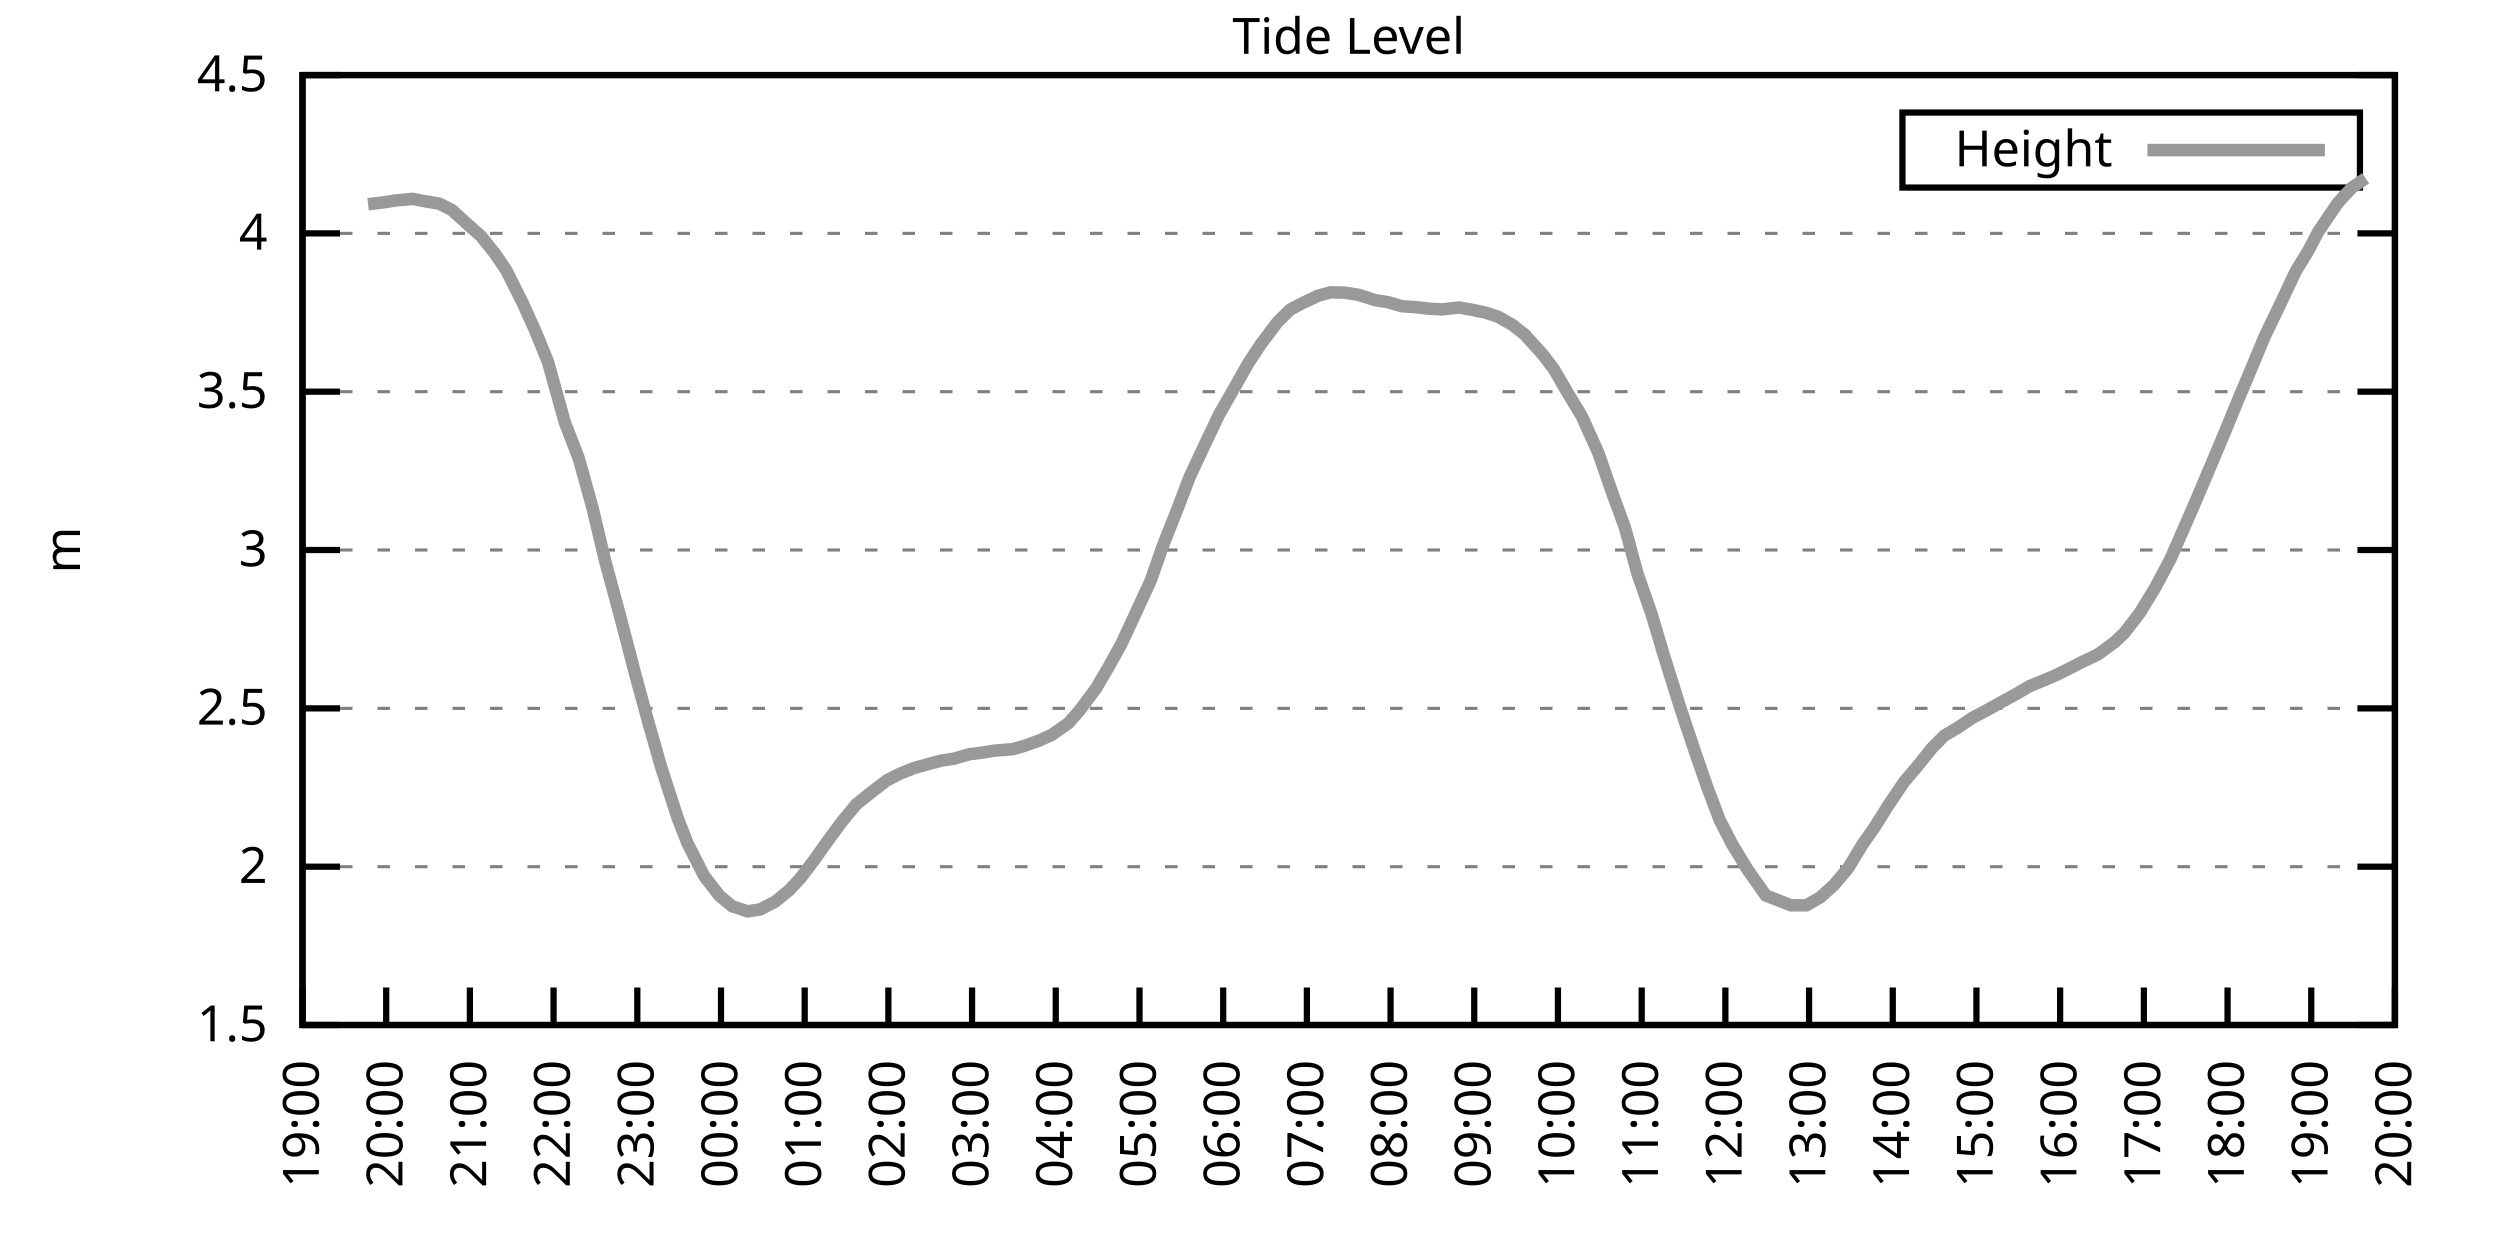
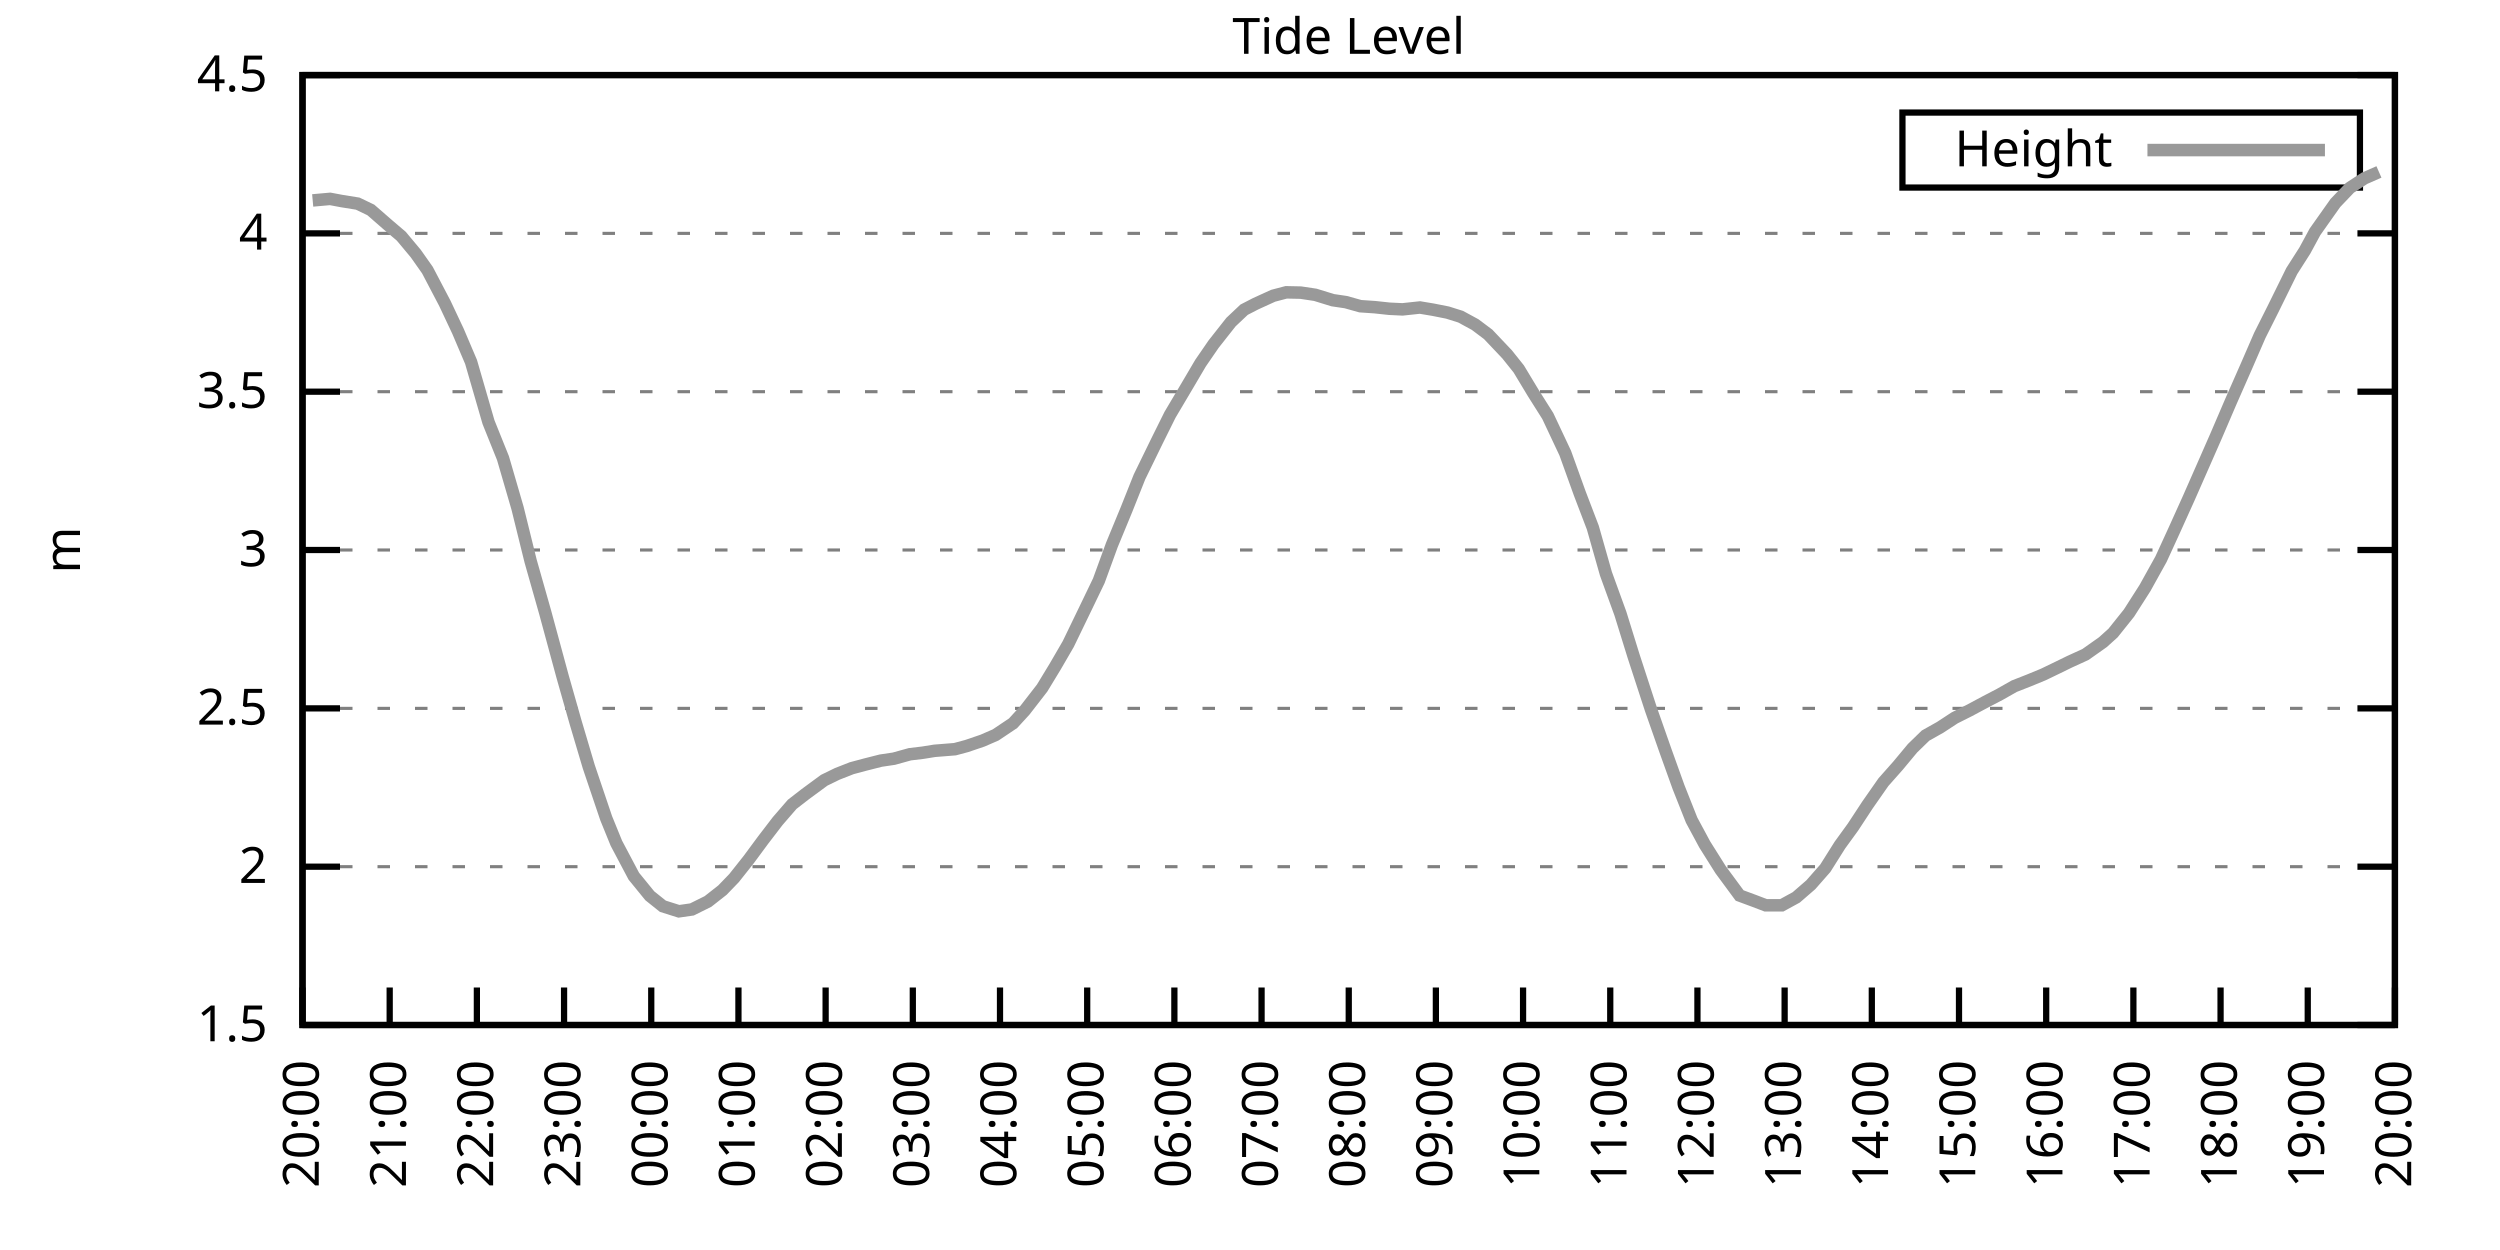
<svg xmlns="http://www.w3.org/2000/svg" xmlns:xlink="http://www.w3.org/1999/xlink" width="400" height="200" viewBox="0 0 400 200">
  <g id="gnuplot_canvas">
    <rect x="0" y="0" width="400" height="200" fill="none" />
    <defs>
      <circle id="gpDot" r="0.5" stroke-width="0.5" stroke="currentColor" />
      <path id="gpPt0" stroke-width="0.333" stroke="currentColor" d="M-1,0 h2 M0,-1 v2" />
      <path id="gpPt1" stroke-width="0.333" stroke="currentColor" d="M-1,-1 L1,1 M1,-1 L-1,1" />
      <path id="gpPt2" stroke-width="0.333" stroke="currentColor" d="M-1,0 L1,0 M0,-1 L0,1 M-1,-1 L1,1 M-1,1 L1,-1" />
      <rect id="gpPt3" stroke-width="0.333" stroke="currentColor" x="-1" y="-1" width="2" height="2" />
      <rect id="gpPt4" stroke-width="0.333" stroke="currentColor" fill="currentColor" x="-1" y="-1" width="2" height="2" />
      <circle id="gpPt5" stroke-width="0.333" stroke="currentColor" cx="0" cy="0" r="1" />
      <use xlink:href="#gpPt5" id="gpPt6" fill="currentColor" stroke="none" />
      <path id="gpPt7" stroke-width="0.333" stroke="currentColor" d="M0,-1.33 L-1.33,0.67 L1.33,0.67 z" />
      <use xlink:href="#gpPt7" id="gpPt8" fill="currentColor" stroke="none" />
      <use xlink:href="#gpPt7" id="gpPt9" stroke="currentColor" transform="rotate(180)" />
      <use xlink:href="#gpPt9" id="gpPt10" fill="currentColor" stroke="none" />
      <use xlink:href="#gpPt3" id="gpPt11" stroke="currentColor" transform="rotate(45)" />
      <use xlink:href="#gpPt11" id="gpPt12" fill="currentColor" stroke="none" />
      <path id="gpPt13" stroke-width="0.333" stroke="currentColor" d="M0,1.330 L1.265,0.411 L0.782,-1.067 L-0.782,-1.076 L-1.265,0.411 z" />
      <use xlink:href="#gpPt13" id="gpPt14" fill="currentColor" stroke="none" />
      <filter id="textbox" filterUnits="objectBoundingBox" x="0" y="0" height="1" width="1">
        <feFlood flood-color="white" flood-opacity="1" result="bgnd" />
        <feComposite in="SourceGraphic" in2="bgnd" operator="atop" />
      </filter>
      <filter id="greybox" filterUnits="objectBoundingBox" x="0" y="0" height="1" width="1">
        <feFlood flood-color="lightgrey" flood-opacity="1" result="grey" />
        <feComposite in="SourceGraphic" in2="grey" operator="atop" />
      </filter>
    </defs>
    <g fill="none" color="white" stroke="currentColor" stroke-width="1.00" stroke-linecap="butt" stroke-linejoin="miter">
</g>
    <g fill="none" color="black" stroke="currentColor" stroke-width="1.00" stroke-linecap="butt" stroke-linejoin="miter">
      <g stroke="none" shape-rendering="crispEdges">
        <polygon fill="rgb(255, 255, 255)" points="48.40,164.00 383.18,164.00 383.18,12.02 48.40,12.02 " />
      </g>
    </g>
    <g fill="none" color="black" stroke="currentColor" stroke-width="1.00" stroke-linecap="butt" stroke-linejoin="miter">
</g>
    <g fill="none" color="black" stroke="black" stroke-width="0.50" stroke-linecap="butt" stroke-linejoin="miter">
</g>
    <g fill="none" color="gray" stroke="currentColor" stroke-width="0.50" stroke-linecap="butt" stroke-linejoin="miter">
      <path stroke="gray" stroke-dasharray="2,4" class="gridline" d="M48.40,164.00 L383.19,164.00  " />
    </g>
    <g fill="none" color="gray" stroke="gray" stroke-width="1.00" stroke-linecap="butt" stroke-linejoin="miter">
</g>
    <g fill="none" color="black" stroke="currentColor" stroke-width="1.00" stroke-linecap="butt" stroke-linejoin="miter">
      <path stroke="black" d="M48.40,164.00 L54.40,164.00 M383.19,164.00 L377.19,164.00  " />
      <g transform="translate(42.80,166.60)" stroke="none" fill="black" font-family="Sans" font-size="8.00" text-anchor="end">
        <text>
          <tspan font-family="Sans"> 1.5</tspan>
        </text>
      </g>
    </g>
    <g fill="none" color="black" stroke="currentColor" stroke-width="1.00" stroke-linecap="butt" stroke-linejoin="miter">
</g>
    <g fill="none" color="black" stroke="black" stroke-width="0.50" stroke-linecap="butt" stroke-linejoin="miter">
</g>
    <g fill="none" color="gray" stroke="currentColor" stroke-width="0.50" stroke-linecap="butt" stroke-linejoin="miter">
      <path stroke="gray" stroke-dasharray="2,4" class="gridline" d="M48.40,138.67 L383.19,138.67  " />
    </g>
    <g fill="none" color="gray" stroke="gray" stroke-width="1.00" stroke-linecap="butt" stroke-linejoin="miter">
</g>
    <g fill="none" color="black" stroke="currentColor" stroke-width="1.00" stroke-linecap="butt" stroke-linejoin="miter">
      <path stroke="black" d="M48.40,138.67 L54.40,138.67 M383.19,138.67 L377.19,138.67  " />
      <g transform="translate(42.80,141.27)" stroke="none" fill="black" font-family="Sans" font-size="8.00" text-anchor="end">
        <text>
          <tspan font-family="Sans"> 2</tspan>
        </text>
      </g>
    </g>
    <g fill="none" color="black" stroke="currentColor" stroke-width="1.00" stroke-linecap="butt" stroke-linejoin="miter">
</g>
    <g fill="none" color="black" stroke="black" stroke-width="0.50" stroke-linecap="butt" stroke-linejoin="miter">
</g>
    <g fill="none" color="gray" stroke="currentColor" stroke-width="0.50" stroke-linecap="butt" stroke-linejoin="miter">
      <path stroke="gray" stroke-dasharray="2,4" class="gridline" d="M48.40,113.34 L383.19,113.34  " />
    </g>
    <g fill="none" color="gray" stroke="gray" stroke-width="1.00" stroke-linecap="butt" stroke-linejoin="miter">
</g>
    <g fill="none" color="black" stroke="currentColor" stroke-width="1.00" stroke-linecap="butt" stroke-linejoin="miter">
      <path stroke="black" d="M48.40,113.34 L54.40,113.34 M383.19,113.34 L377.19,113.34  " />
      <g transform="translate(42.80,115.94)" stroke="none" fill="black" font-family="Sans" font-size="8.00" text-anchor="end">
        <text>
          <tspan font-family="Sans"> 2.5</tspan>
        </text>
      </g>
    </g>
    <g fill="none" color="black" stroke="currentColor" stroke-width="1.00" stroke-linecap="butt" stroke-linejoin="miter">
</g>
    <g fill="none" color="black" stroke="black" stroke-width="0.50" stroke-linecap="butt" stroke-linejoin="miter">
</g>
    <g fill="none" color="gray" stroke="currentColor" stroke-width="0.50" stroke-linecap="butt" stroke-linejoin="miter">
      <path stroke="gray" stroke-dasharray="2,4" class="gridline" d="M48.40,88.00 L383.19,88.00  " />
    </g>
    <g fill="none" color="gray" stroke="gray" stroke-width="1.00" stroke-linecap="butt" stroke-linejoin="miter">
</g>
    <g fill="none" color="black" stroke="currentColor" stroke-width="1.00" stroke-linecap="butt" stroke-linejoin="miter">
      <path stroke="black" d="M48.40,88.00 L54.40,88.00 M383.19,88.00 L377.19,88.00  " />
      <g transform="translate(42.80,90.60)" stroke="none" fill="black" font-family="Sans" font-size="8.00" text-anchor="end">
        <text>
          <tspan font-family="Sans"> 3</tspan>
        </text>
      </g>
    </g>
    <g fill="none" color="black" stroke="currentColor" stroke-width="1.00" stroke-linecap="butt" stroke-linejoin="miter">
</g>
    <g fill="none" color="black" stroke="black" stroke-width="0.50" stroke-linecap="butt" stroke-linejoin="miter">
</g>
    <g fill="none" color="gray" stroke="currentColor" stroke-width="0.50" stroke-linecap="butt" stroke-linejoin="miter">
      <path stroke="gray" stroke-dasharray="2,4" class="gridline" d="M48.40,62.67 L383.19,62.67  " />
    </g>
    <g fill="none" color="gray" stroke="gray" stroke-width="1.00" stroke-linecap="butt" stroke-linejoin="miter">
</g>
    <g fill="none" color="black" stroke="currentColor" stroke-width="1.00" stroke-linecap="butt" stroke-linejoin="miter">
      <path stroke="black" d="M48.40,62.67 L54.40,62.67 M383.19,62.67 L377.19,62.67  " />
      <g transform="translate(42.80,65.27)" stroke="none" fill="black" font-family="Sans" font-size="8.00" text-anchor="end">
        <text>
          <tspan font-family="Sans"> 3.5</tspan>
        </text>
      </g>
    </g>
    <g fill="none" color="black" stroke="currentColor" stroke-width="1.00" stroke-linecap="butt" stroke-linejoin="miter">
</g>
    <g fill="none" color="black" stroke="black" stroke-width="0.50" stroke-linecap="butt" stroke-linejoin="miter">
</g>
    <g fill="none" color="gray" stroke="currentColor" stroke-width="0.50" stroke-linecap="butt" stroke-linejoin="miter">
      <path stroke="gray" stroke-dasharray="2,4" class="gridline" d="M48.40,37.34 L383.19,37.34  " />
    </g>
    <g fill="none" color="gray" stroke="gray" stroke-width="1.00" stroke-linecap="butt" stroke-linejoin="miter">
</g>
    <g fill="none" color="black" stroke="currentColor" stroke-width="1.00" stroke-linecap="butt" stroke-linejoin="miter">
      <path stroke="black" d="M48.40,37.34 L54.40,37.34 M383.19,37.34 L377.19,37.34  " />
      <g transform="translate(42.80,39.94)" stroke="none" fill="black" font-family="Sans" font-size="8.00" text-anchor="end">
        <text>
          <tspan font-family="Sans"> 4</tspan>
        </text>
      </g>
    </g>
    <g fill="none" color="black" stroke="currentColor" stroke-width="1.00" stroke-linecap="butt" stroke-linejoin="miter">
</g>
    <g fill="none" color="black" stroke="black" stroke-width="0.50" stroke-linecap="butt" stroke-linejoin="miter">
</g>
    <g fill="none" color="gray" stroke="currentColor" stroke-width="0.50" stroke-linecap="butt" stroke-linejoin="miter">
      <path stroke="gray" stroke-dasharray="2,4" class="gridline" d="M48.40,12.01 L383.19,12.01  " />
    </g>
    <g fill="none" color="gray" stroke="gray" stroke-width="1.00" stroke-linecap="butt" stroke-linejoin="miter">
</g>
    <g fill="none" color="black" stroke="currentColor" stroke-width="1.00" stroke-linecap="butt" stroke-linejoin="miter">
      <path stroke="black" d="M48.40,12.01 L54.40,12.01 M383.19,12.01 L377.19,12.01  " />
      <g transform="translate(42.80,14.61)" stroke="none" fill="black" font-family="Sans" font-size="8.00" text-anchor="end">
        <text>
          <tspan font-family="Sans"> 4.5</tspan>
        </text>
      </g>
    </g>
    <g fill="none" color="black" stroke="currentColor" stroke-width="1.00" stroke-linecap="butt" stroke-linejoin="miter">
      <path stroke="black" d="M48.40,164.00 L48.40,158.00  " />
      <g transform="translate(51.00,169.60) rotate(270.00)" stroke="none" fill="black" font-family="Sans" font-size="8.00" text-anchor="end">
        <text>
-           <tspan font-family="Sans">19:00</tspan>
-         </text>
-       </g>
-     </g>
-     <g fill="none" color="black" stroke="currentColor" stroke-width="1.00" stroke-linecap="butt" stroke-linejoin="miter">
-       <path stroke="black" d="M61.79,164.00 L61.79,158.00  " />
-       <g transform="translate(64.39,169.60) rotate(270.00)" stroke="none" fill="black" font-family="Sans" font-size="8.00" text-anchor="end">
-         <text>
          <tspan font-family="Sans">20:00</tspan>
        </text>
      </g>
    </g>
    <g fill="none" color="black" stroke="currentColor" stroke-width="1.00" stroke-linecap="butt" stroke-linejoin="miter">
-       <path stroke="black" d="M75.18,164.00 L75.18,158.00  " />
-       <g transform="translate(77.78,169.60) rotate(270.00)" stroke="none" fill="black" font-family="Sans" font-size="8.00" text-anchor="end">
+       <path stroke="black" d="M62.35,164.00 L62.35,158.00  " />
+       <g transform="translate(64.95,169.60) rotate(270.00)" stroke="none" fill="black" font-family="Sans" font-size="8.00" text-anchor="end">
        <text>
          <tspan font-family="Sans">21:00</tspan>
        </text>
      </g>
    </g>
    <g fill="none" color="black" stroke="currentColor" stroke-width="1.00" stroke-linecap="butt" stroke-linejoin="miter">
-       <path stroke="black" d="M88.57,164.00 L88.57,158.00  " />
-       <g transform="translate(91.17,169.60) rotate(270.00)" stroke="none" fill="black" font-family="Sans" font-size="8.00" text-anchor="end">
+       <path stroke="black" d="M76.30,164.00 L76.30,158.00  " />
+       <g transform="translate(78.90,169.60) rotate(270.00)" stroke="none" fill="black" font-family="Sans" font-size="8.00" text-anchor="end">
        <text>
          <tspan font-family="Sans">22:00</tspan>
        </text>
      </g>
    </g>
    <g fill="none" color="black" stroke="currentColor" stroke-width="1.00" stroke-linecap="butt" stroke-linejoin="miter">
-       <path stroke="black" d="M101.97,164.00 L101.97,158.00  " />
-       <g transform="translate(104.57,169.60) rotate(270.00)" stroke="none" fill="black" font-family="Sans" font-size="8.00" text-anchor="end">
+       <path stroke="black" d="M90.25,164.00 L90.25,158.00  " />
+       <g transform="translate(92.85,169.60) rotate(270.00)" stroke="none" fill="black" font-family="Sans" font-size="8.00" text-anchor="end">
        <text>
          <tspan font-family="Sans">23:00</tspan>
        </text>
      </g>
    </g>
    <g fill="none" color="black" stroke="currentColor" stroke-width="1.00" stroke-linecap="butt" stroke-linejoin="miter">
-       <path stroke="black" d="M115.36,164.00 L115.36,158.00  " />
-       <g transform="translate(117.96,169.60) rotate(270.00)" stroke="none" fill="black" font-family="Sans" font-size="8.00" text-anchor="end">
+       <path stroke="black" d="M104.20,164.00 L104.20,158.00  " />
+       <g transform="translate(106.80,169.60) rotate(270.00)" stroke="none" fill="black" font-family="Sans" font-size="8.00" text-anchor="end">
        <text>
          <tspan font-family="Sans">00:00</tspan>
        </text>
      </g>
    </g>
    <g fill="none" color="black" stroke="currentColor" stroke-width="1.00" stroke-linecap="butt" stroke-linejoin="miter">
-       <path stroke="black" d="M128.75,164.00 L128.75,158.00  " />
-       <g transform="translate(131.35,169.60) rotate(270.00)" stroke="none" fill="black" font-family="Sans" font-size="8.00" text-anchor="end">
+       <path stroke="black" d="M118.15,164.00 L118.15,158.00  " />
+       <g transform="translate(120.75,169.60) rotate(270.00)" stroke="none" fill="black" font-family="Sans" font-size="8.00" text-anchor="end">
        <text>
          <tspan font-family="Sans">01:00</tspan>
        </text>
      </g>
    </g>
    <g fill="none" color="black" stroke="currentColor" stroke-width="1.00" stroke-linecap="butt" stroke-linejoin="miter">
-       <path stroke="black" d="M142.14,164.00 L142.14,158.00  " />
-       <g transform="translate(144.74,169.60) rotate(270.00)" stroke="none" fill="black" font-family="Sans" font-size="8.00" text-anchor="end">
+       <path stroke="black" d="M132.10,164.00 L132.10,158.00  " />
+       <g transform="translate(134.70,169.60) rotate(270.00)" stroke="none" fill="black" font-family="Sans" font-size="8.00" text-anchor="end">
        <text>
          <tspan font-family="Sans">02:00</tspan>
        </text>
      </g>
    </g>
    <g fill="none" color="black" stroke="currentColor" stroke-width="1.00" stroke-linecap="butt" stroke-linejoin="miter">
-       <path stroke="black" d="M155.53,164.00 L155.53,158.00  " />
-       <g transform="translate(158.13,169.60) rotate(270.00)" stroke="none" fill="black" font-family="Sans" font-size="8.00" text-anchor="end">
+       <path stroke="black" d="M146.05,164.00 L146.05,158.00  " />
+       <g transform="translate(148.65,169.60) rotate(270.00)" stroke="none" fill="black" font-family="Sans" font-size="8.00" text-anchor="end">
        <text>
          <tspan font-family="Sans">03:00</tspan>
        </text>
      </g>
    </g>
    <g fill="none" color="black" stroke="currentColor" stroke-width="1.00" stroke-linecap="butt" stroke-linejoin="miter">
-       <path stroke="black" d="M168.92,164.00 L168.92,158.00  " />
-       <g transform="translate(171.52,169.60) rotate(270.00)" stroke="none" fill="black" font-family="Sans" font-size="8.00" text-anchor="end">
+       <path stroke="black" d="M160.00,164.00 L160.00,158.00  " />
+       <g transform="translate(162.60,169.60) rotate(270.00)" stroke="none" fill="black" font-family="Sans" font-size="8.00" text-anchor="end">
        <text>
          <tspan font-family="Sans">04:00</tspan>
        </text>
      </g>
    </g>
    <g fill="none" color="black" stroke="currentColor" stroke-width="1.00" stroke-linecap="butt" stroke-linejoin="miter">
-       <path stroke="black" d="M182.32,164.00 L182.32,158.00  " />
-       <g transform="translate(184.92,169.60) rotate(270.00)" stroke="none" fill="black" font-family="Sans" font-size="8.00" text-anchor="end">
+       <path stroke="black" d="M173.95,164.00 L173.95,158.00  " />
+       <g transform="translate(176.55,169.60) rotate(270.00)" stroke="none" fill="black" font-family="Sans" font-size="8.00" text-anchor="end">
        <text>
          <tspan font-family="Sans">05:00</tspan>
        </text>
      </g>
    </g>
    <g fill="none" color="black" stroke="currentColor" stroke-width="1.00" stroke-linecap="butt" stroke-linejoin="miter">
-       <path stroke="black" d="M195.71,164.00 L195.71,158.00  " />
-       <g transform="translate(198.31,169.60) rotate(270.00)" stroke="none" fill="black" font-family="Sans" font-size="8.00" text-anchor="end">
+       <path stroke="black" d="M187.90,164.00 L187.90,158.00  " />
+       <g transform="translate(190.50,169.60) rotate(270.00)" stroke="none" fill="black" font-family="Sans" font-size="8.00" text-anchor="end">
        <text>
          <tspan font-family="Sans">06:00</tspan>
        </text>
      </g>
    </g>
    <g fill="none" color="black" stroke="currentColor" stroke-width="1.00" stroke-linecap="butt" stroke-linejoin="miter">
-       <path stroke="black" d="M209.10,164.00 L209.10,158.00  " />
-       <g transform="translate(211.70,169.60) rotate(270.00)" stroke="none" fill="black" font-family="Sans" font-size="8.00" text-anchor="end">
+       <path stroke="black" d="M201.85,164.00 L201.85,158.00  " />
+       <g transform="translate(204.45,169.60) rotate(270.00)" stroke="none" fill="black" font-family="Sans" font-size="8.00" text-anchor="end">
        <text>
          <tspan font-family="Sans">07:00</tspan>
        </text>
      </g>
    </g>
    <g fill="none" color="black" stroke="currentColor" stroke-width="1.00" stroke-linecap="butt" stroke-linejoin="miter">
-       <path stroke="black" d="M222.49,164.00 L222.49,158.00  " />
-       <g transform="translate(225.09,169.60) rotate(270.00)" stroke="none" fill="black" font-family="Sans" font-size="8.00" text-anchor="end">
+       <path stroke="black" d="M215.80,164.00 L215.80,158.00  " />
+       <g transform="translate(218.40,169.60) rotate(270.00)" stroke="none" fill="black" font-family="Sans" font-size="8.00" text-anchor="end">
        <text>
          <tspan font-family="Sans">08:00</tspan>
        </text>
      </g>
    </g>
    <g fill="none" color="black" stroke="currentColor" stroke-width="1.00" stroke-linecap="butt" stroke-linejoin="miter">
-       <path stroke="black" d="M235.88,164.00 L235.88,158.00  " />
-       <g transform="translate(238.48,169.60) rotate(270.00)" stroke="none" fill="black" font-family="Sans" font-size="8.00" text-anchor="end">
+       <path stroke="black" d="M229.74,164.00 L229.74,158.00  " />
+       <g transform="translate(232.34,169.60) rotate(270.00)" stroke="none" fill="black" font-family="Sans" font-size="8.00" text-anchor="end">
        <text>
          <tspan font-family="Sans">09:00</tspan>
        </text>
      </g>
    </g>
    <g fill="none" color="black" stroke="currentColor" stroke-width="1.00" stroke-linecap="butt" stroke-linejoin="miter">
-       <path stroke="black" d="M249.27,164.00 L249.27,158.00  " />
-       <g transform="translate(251.87,169.60) rotate(270.00)" stroke="none" fill="black" font-family="Sans" font-size="8.00" text-anchor="end">
+       <path stroke="black" d="M243.69,164.00 L243.69,158.00  " />
+       <g transform="translate(246.29,169.60) rotate(270.00)" stroke="none" fill="black" font-family="Sans" font-size="8.00" text-anchor="end">
        <text>
          <tspan font-family="Sans">10:00</tspan>
        </text>
      </g>
    </g>
    <g fill="none" color="black" stroke="currentColor" stroke-width="1.00" stroke-linecap="butt" stroke-linejoin="miter">
-       <path stroke="black" d="M262.67,164.00 L262.67,158.00  " />
-       <g transform="translate(265.27,169.60) rotate(270.00)" stroke="none" fill="black" font-family="Sans" font-size="8.00" text-anchor="end">
+       <path stroke="black" d="M257.64,164.00 L257.64,158.00  " />
+       <g transform="translate(260.24,169.60) rotate(270.00)" stroke="none" fill="black" font-family="Sans" font-size="8.00" text-anchor="end">
        <text>
          <tspan font-family="Sans">11:00</tspan>
        </text>
      </g>
    </g>
    <g fill="none" color="black" stroke="currentColor" stroke-width="1.00" stroke-linecap="butt" stroke-linejoin="miter">
-       <path stroke="black" d="M276.06,164.00 L276.06,158.00  " />
-       <g transform="translate(278.66,169.60) rotate(270.00)" stroke="none" fill="black" font-family="Sans" font-size="8.00" text-anchor="end">
+       <path stroke="black" d="M271.59,164.00 L271.59,158.00  " />
+       <g transform="translate(274.19,169.60) rotate(270.00)" stroke="none" fill="black" font-family="Sans" font-size="8.00" text-anchor="end">
        <text>
          <tspan font-family="Sans">12:00</tspan>
        </text>
      </g>
    </g>
    <g fill="none" color="black" stroke="currentColor" stroke-width="1.00" stroke-linecap="butt" stroke-linejoin="miter">
-       <path stroke="black" d="M289.45,164.00 L289.45,158.00  " />
-       <g transform="translate(292.05,169.60) rotate(270.00)" stroke="none" fill="black" font-family="Sans" font-size="8.00" text-anchor="end">
+       <path stroke="black" d="M285.54,164.00 L285.54,158.00  " />
+       <g transform="translate(288.14,169.60) rotate(270.00)" stroke="none" fill="black" font-family="Sans" font-size="8.00" text-anchor="end">
        <text>
          <tspan font-family="Sans">13:00</tspan>
        </text>
      </g>
    </g>
    <g fill="none" color="black" stroke="currentColor" stroke-width="1.00" stroke-linecap="butt" stroke-linejoin="miter">
-       <path stroke="black" d="M302.84,164.00 L302.84,158.00  " />
-       <g transform="translate(305.44,169.60) rotate(270.00)" stroke="none" fill="black" font-family="Sans" font-size="8.00" text-anchor="end">
+       <path stroke="black" d="M299.49,164.00 L299.49,158.00  " />
+       <g transform="translate(302.09,169.60) rotate(270.00)" stroke="none" fill="black" font-family="Sans" font-size="8.00" text-anchor="end">
        <text>
          <tspan font-family="Sans">14:00</tspan>
        </text>
      </g>
    </g>
    <g fill="none" color="black" stroke="currentColor" stroke-width="1.00" stroke-linecap="butt" stroke-linejoin="miter">
-       <path stroke="black" d="M316.23,164.00 L316.23,158.00  " />
-       <g transform="translate(318.83,169.60) rotate(270.00)" stroke="none" fill="black" font-family="Sans" font-size="8.00" text-anchor="end">
+       <path stroke="black" d="M313.44,164.00 L313.44,158.00  " />
+       <g transform="translate(316.04,169.60) rotate(270.00)" stroke="none" fill="black" font-family="Sans" font-size="8.00" text-anchor="end">
        <text>
          <tspan font-family="Sans">15:00</tspan>
        </text>
      </g>
    </g>
    <g fill="none" color="black" stroke="currentColor" stroke-width="1.00" stroke-linecap="butt" stroke-linejoin="miter">
-       <path stroke="black" d="M329.62,164.00 L329.62,158.00  " />
-       <g transform="translate(332.22,169.60) rotate(270.00)" stroke="none" fill="black" font-family="Sans" font-size="8.00" text-anchor="end">
+       <path stroke="black" d="M327.39,164.00 L327.39,158.00  " />
+       <g transform="translate(329.99,169.60) rotate(270.00)" stroke="none" fill="black" font-family="Sans" font-size="8.00" text-anchor="end">
        <text>
          <tspan font-family="Sans">16:00</tspan>
        </text>
      </g>
    </g>
    <g fill="none" color="black" stroke="currentColor" stroke-width="1.00" stroke-linecap="butt" stroke-linejoin="miter">
-       <path stroke="black" d="M343.02,164.00 L343.02,158.00  " />
-       <g transform="translate(345.62,169.60) rotate(270.00)" stroke="none" fill="black" font-family="Sans" font-size="8.00" text-anchor="end">
+       <path stroke="black" d="M341.34,164.00 L341.34,158.00  " />
+       <g transform="translate(343.94,169.60) rotate(270.00)" stroke="none" fill="black" font-family="Sans" font-size="8.00" text-anchor="end">
        <text>
          <tspan font-family="Sans">17:00</tspan>
        </text>
      </g>
    </g>
    <g fill="none" color="black" stroke="currentColor" stroke-width="1.00" stroke-linecap="butt" stroke-linejoin="miter">
-       <path stroke="black" d="M356.41,164.00 L356.41,158.00  " />
-       <g transform="translate(359.01,169.60) rotate(270.00)" stroke="none" fill="black" font-family="Sans" font-size="8.00" text-anchor="end">
+       <path stroke="black" d="M355.29,164.00 L355.29,158.00  " />
+       <g transform="translate(357.89,169.60) rotate(270.00)" stroke="none" fill="black" font-family="Sans" font-size="8.00" text-anchor="end">
        <text>
          <tspan font-family="Sans">18:00</tspan>
        </text>
      </g>
    </g>
    <g fill="none" color="black" stroke="currentColor" stroke-width="1.00" stroke-linecap="butt" stroke-linejoin="miter">
-       <path stroke="black" d="M369.80,164.00 L369.80,158.00  " />
-       <g transform="translate(372.40,169.60) rotate(270.00)" stroke="none" fill="black" font-family="Sans" font-size="8.00" text-anchor="end">
+       <path stroke="black" d="M369.24,164.00 L369.24,158.00  " />
+       <g transform="translate(371.84,169.60) rotate(270.00)" stroke="none" fill="black" font-family="Sans" font-size="8.00" text-anchor="end">
        <text>
          <tspan font-family="Sans">19:00</tspan>
        </text>
      </g>
    </g>
    <g fill="none" color="black" stroke="currentColor" stroke-width="1.00" stroke-linecap="butt" stroke-linejoin="miter">
      <path stroke="black" d="M383.19,164.00 L383.19,158.00  " />
      <g transform="translate(385.79,169.60) rotate(270.00)" stroke="none" fill="black" font-family="Sans" font-size="8.00" text-anchor="end">
        <text>
          <tspan font-family="Sans">20:00</tspan>
        </text>
      </g>
    </g>
    <g fill="none" color="black" stroke="currentColor" stroke-width="1.00" stroke-linecap="butt" stroke-linejoin="miter">
</g>
    <g fill="none" color="black" stroke="currentColor" stroke-width="1.00" stroke-linecap="butt" stroke-linejoin="miter">
      <path stroke="black" d="M48.40,12.01 L48.40,164.00 L383.19,164.00 L383.19,12.01 L48.40,12.01 Z  " />
    </g>
    <g fill="none" color="black" stroke="currentColor" stroke-width="1.00" stroke-linecap="butt" stroke-linejoin="miter">
</g>
    <g fill="none" color="black" stroke="currentColor" stroke-width="1.00" stroke-linecap="butt" stroke-linejoin="miter">
      <path stroke="black" d="M304.39,30.01 L304.39,18.01 L377.59,18.01 L377.59,30.01 L304.39,30.01 Z  " />
    </g>
    <g id="Tide_level_plot_1">
      <g fill="none" color="white" stroke="black" stroke-width="2.00" stroke-linecap="butt" stroke-linejoin="miter">
</g>
      <g fill="none" color="black" stroke="currentColor" stroke-width="2.00" stroke-linecap="butt" stroke-linejoin="miter">
        <g transform="translate(337.99,26.61)" stroke="none" fill="black" font-family="Sans" font-size="8.00" text-anchor="end">
          <text>
            <tspan font-family="Sans">Height</tspan>
          </text>
        </g>
      </g>
      <g fill="none" color="black" stroke="currentColor" stroke-width="2.00" stroke-linecap="butt" stroke-linejoin="miter">
-         <path stroke="rgb(153, 153, 153)" d="M343.59,24.01 L371.99,24.01 M58.89,32.68 L61.35,32.38 L63.35,32.07 L66.03,31.82 L67.82,32.17 L70.27,32.58   L72.28,33.59 L74.96,36.02 L76.97,37.80 L79.20,40.58 L80.99,43.22 L83.66,48.54 L85.67,53.00 L87.68,57.91   L90.36,67.54 L92.59,73.31 L94.82,81.32 L96.83,89.78 L99.06,97.99 L101.74,108.27 L103.75,115.62 L105.76,122.66   L108.44,130.92 L110.00,134.92 L112.68,140.19 L115.13,143.33 L117.14,145.00 L119.60,145.81 L121.61,145.51 L124.06,144.24   L126.29,142.42 L128.08,140.49 L130.31,137.55 L132.54,134.41 L134.78,131.37 L137.01,128.69 L139.02,127.07 L141.92,124.84   L143.93,123.82 L146.16,122.91 L148.17,122.35 L150.62,121.70 L152.63,121.39 L155.09,120.68 L157.10,120.43 L158.88,120.13   L162.01,119.87 L163.79,119.37 L166.25,118.50 L168.25,117.59 L170.93,115.72 L172.72,113.69 L175.40,110.09 L177.41,106.65   L179.41,103.05 L182.09,97.28 L184.10,92.92 L186.11,87.19 L188.34,81.57 L190.35,76.30 L193.03,70.58 L195.04,66.37   L197.72,61.66 L199.73,58.11 L201.73,55.07 L204.41,51.53 L206.42,49.55 L208.21,48.59 L210.88,47.32 L212.89,46.77   L215.13,46.82 L217.36,47.17 L220.04,48.03 L222.04,48.34 L224.28,48.99 L226.51,49.15 L228.74,49.40 L230.75,49.50   L233.43,49.20 L235.44,49.55 L237.67,50.01 L239.68,50.67 L241.91,51.93 L243.92,53.50 L246.82,56.70 L248.60,59.03   L250.84,62.88 L253.07,66.57 L255.75,72.50 L257.98,78.94 L259.99,84.41 L262.00,91.80 L264.23,98.19 L266.24,104.93   L268.92,113.49 L271.15,120.13 L273.16,125.95 L275.16,131.22 L277.17,135.12 L279.63,139.17 L282.53,143.28 L284.76,144.14   L286.55,144.85 L289.00,144.85 L291.23,143.58 L293.47,141.56 L295.70,138.92 L297.93,135.22 L299.94,132.34 L302.17,128.79   L304.63,125.14 L306.86,122.51 L309.09,119.72 L311.10,117.69 L313.33,116.38 L315.56,114.86 L317.79,113.69 L320.25,112.32   L322.48,111.11 L324.71,109.79 L326.95,108.88 L329.18,107.92 L331.41,106.80 L333.19,105.89 L335.65,104.72 L338.33,102.75   L339.89,101.28 L342.35,98.09 L344.80,94.08 L347.26,89.47 L349.26,84.91 L351.50,79.75 L353.73,74.48 L355.74,69.72   L357.97,64.29 L360.42,58.47 L362.43,53.66 L364.44,49.50 L367.34,43.37 L369.35,40.08 L370.91,37.09 L374.04,32.48   L376.27,30.05 L378.50,28.53  " />
+         <path stroke="rgb(153, 153, 153)" d="M343.59,24.01 L371.99,24.01 M50.03,32.07 L52.82,31.82 L54.68,32.17 L57.23,32.58 L59.33,33.59 L62.12,36.02   L64.21,37.80 L66.53,40.58 L68.39,43.22 L71.18,48.54 L73.28,53.00 L75.37,57.91 L78.16,67.54 L80.48,73.31   L82.81,81.32 L84.90,89.78 L87.23,97.99 L90.02,108.27 L92.11,115.62 L94.20,122.66 L96.99,130.92 L98.62,134.92   L101.41,140.19 L103.97,143.33 L106.06,145.00 L108.62,145.81 L110.71,145.51 L113.27,144.24 L115.59,142.42 L117.45,140.49   L119.78,137.55 L122.10,134.41 L124.43,131.37 L126.75,128.69 L128.84,127.07 L131.87,124.84 L133.96,123.82 L136.28,122.91   L138.37,122.35 L140.93,121.70 L143.02,121.39 L145.58,120.68 L147.67,120.43 L149.53,120.13 L152.79,119.87 L154.65,119.37   L157.21,118.50 L159.30,117.59 L162.09,115.72 L163.95,113.69 L166.74,110.09 L168.83,106.65 L170.92,103.05 L173.71,97.28   L175.81,92.92 L177.90,87.19 L180.22,81.57 L182.32,76.30 L185.11,70.58 L187.20,66.37 L189.99,61.66 L192.08,58.11   L194.17,55.07 L196.96,51.53 L199.06,49.55 L200.92,48.59 L203.71,47.32 L205.80,46.77 L208.12,46.82 L210.45,47.17   L213.24,48.03 L215.33,48.34 L217.65,48.99 L219.98,49.15 L222.30,49.40 L224.40,49.50 L227.19,49.20 L229.28,49.55   L231.60,50.01 L233.70,50.67 L236.02,51.93 L238.11,53.50 L241.14,56.70 L243.00,59.03 L245.32,62.88 L247.65,66.57   L250.44,72.50 L252.76,78.94 L254.85,84.41 L256.95,91.80 L259.27,98.19 L261.36,104.93 L264.15,113.49 L266.48,120.13   L268.57,125.95 L270.66,131.22 L272.76,135.12 L275.31,139.17 L278.34,143.28 L280.66,144.14 L282.52,144.85 L285.08,144.85   L287.40,143.58 L289.73,141.56 L292.05,138.92 L294.38,135.22 L296.47,132.34 L298.80,128.79 L301.35,125.14 L303.68,122.51   L306.00,119.72 L308.09,117.69 L310.42,116.38 L312.74,114.86 L315.07,113.69 L317.63,112.32 L319.95,111.11 L322.28,109.79   L324.60,108.88 L326.93,107.92 L329.25,106.80 L331.11,105.89 L333.67,104.72 L336.46,102.75 L338.09,101.28 L340.64,98.09   L343.20,94.08 L345.76,89.47 L347.85,84.91 L350.18,79.75 L352.50,74.48 L354.59,69.72 L356.92,64.29 L359.48,58.47   L361.57,53.66 L363.66,49.50 L366.68,43.37 L368.78,40.08 L370.40,37.09 L373.66,32.48 L375.98,30.05 L378.31,28.53   L380.63,27.51  " />
      </g>
    </g>
    <g fill="none" color="black" stroke="currentColor" stroke-width="2.00" stroke-linecap="butt" stroke-linejoin="miter">
</g>
    <g fill="none" color="black" stroke="black" stroke-width="1.00" stroke-linecap="butt" stroke-linejoin="miter">
</g>
    <g fill="none" color="black" stroke="currentColor" stroke-width="1.00" stroke-linecap="butt" stroke-linejoin="miter">
      <path stroke="black" d="M48.40,12.01 L48.40,164.00 L383.19,164.00 L383.19,12.01 L48.40,12.01 Z  " />
      <g transform="translate(12.80,88.01) rotate(270.00)" stroke="none" fill="black" font-family="Sans" font-size="8.00" text-anchor="middle">
        <text>
          <tspan font-family="Sans">m</tspan>
        </text>
      </g>
    </g>
    <g fill="none" color="black" stroke="currentColor" stroke-width="1.00" stroke-linecap="butt" stroke-linejoin="miter">
</g>
    <g fill="none" color="black" stroke="currentColor" stroke-width="1.00" stroke-linecap="butt" stroke-linejoin="miter">
      <g transform="translate(215.79,8.61)" stroke="none" fill="black" font-family="Sans" font-size="8.00" text-anchor="middle">
        <text>
          <tspan font-family="Sans">Tide Level</tspan>
        </text>
      </g>
    </g>
    <g fill="none" color="black" stroke="currentColor" stroke-width="1.00" stroke-linecap="butt" stroke-linejoin="miter">
</g>
  </g>
</svg>
